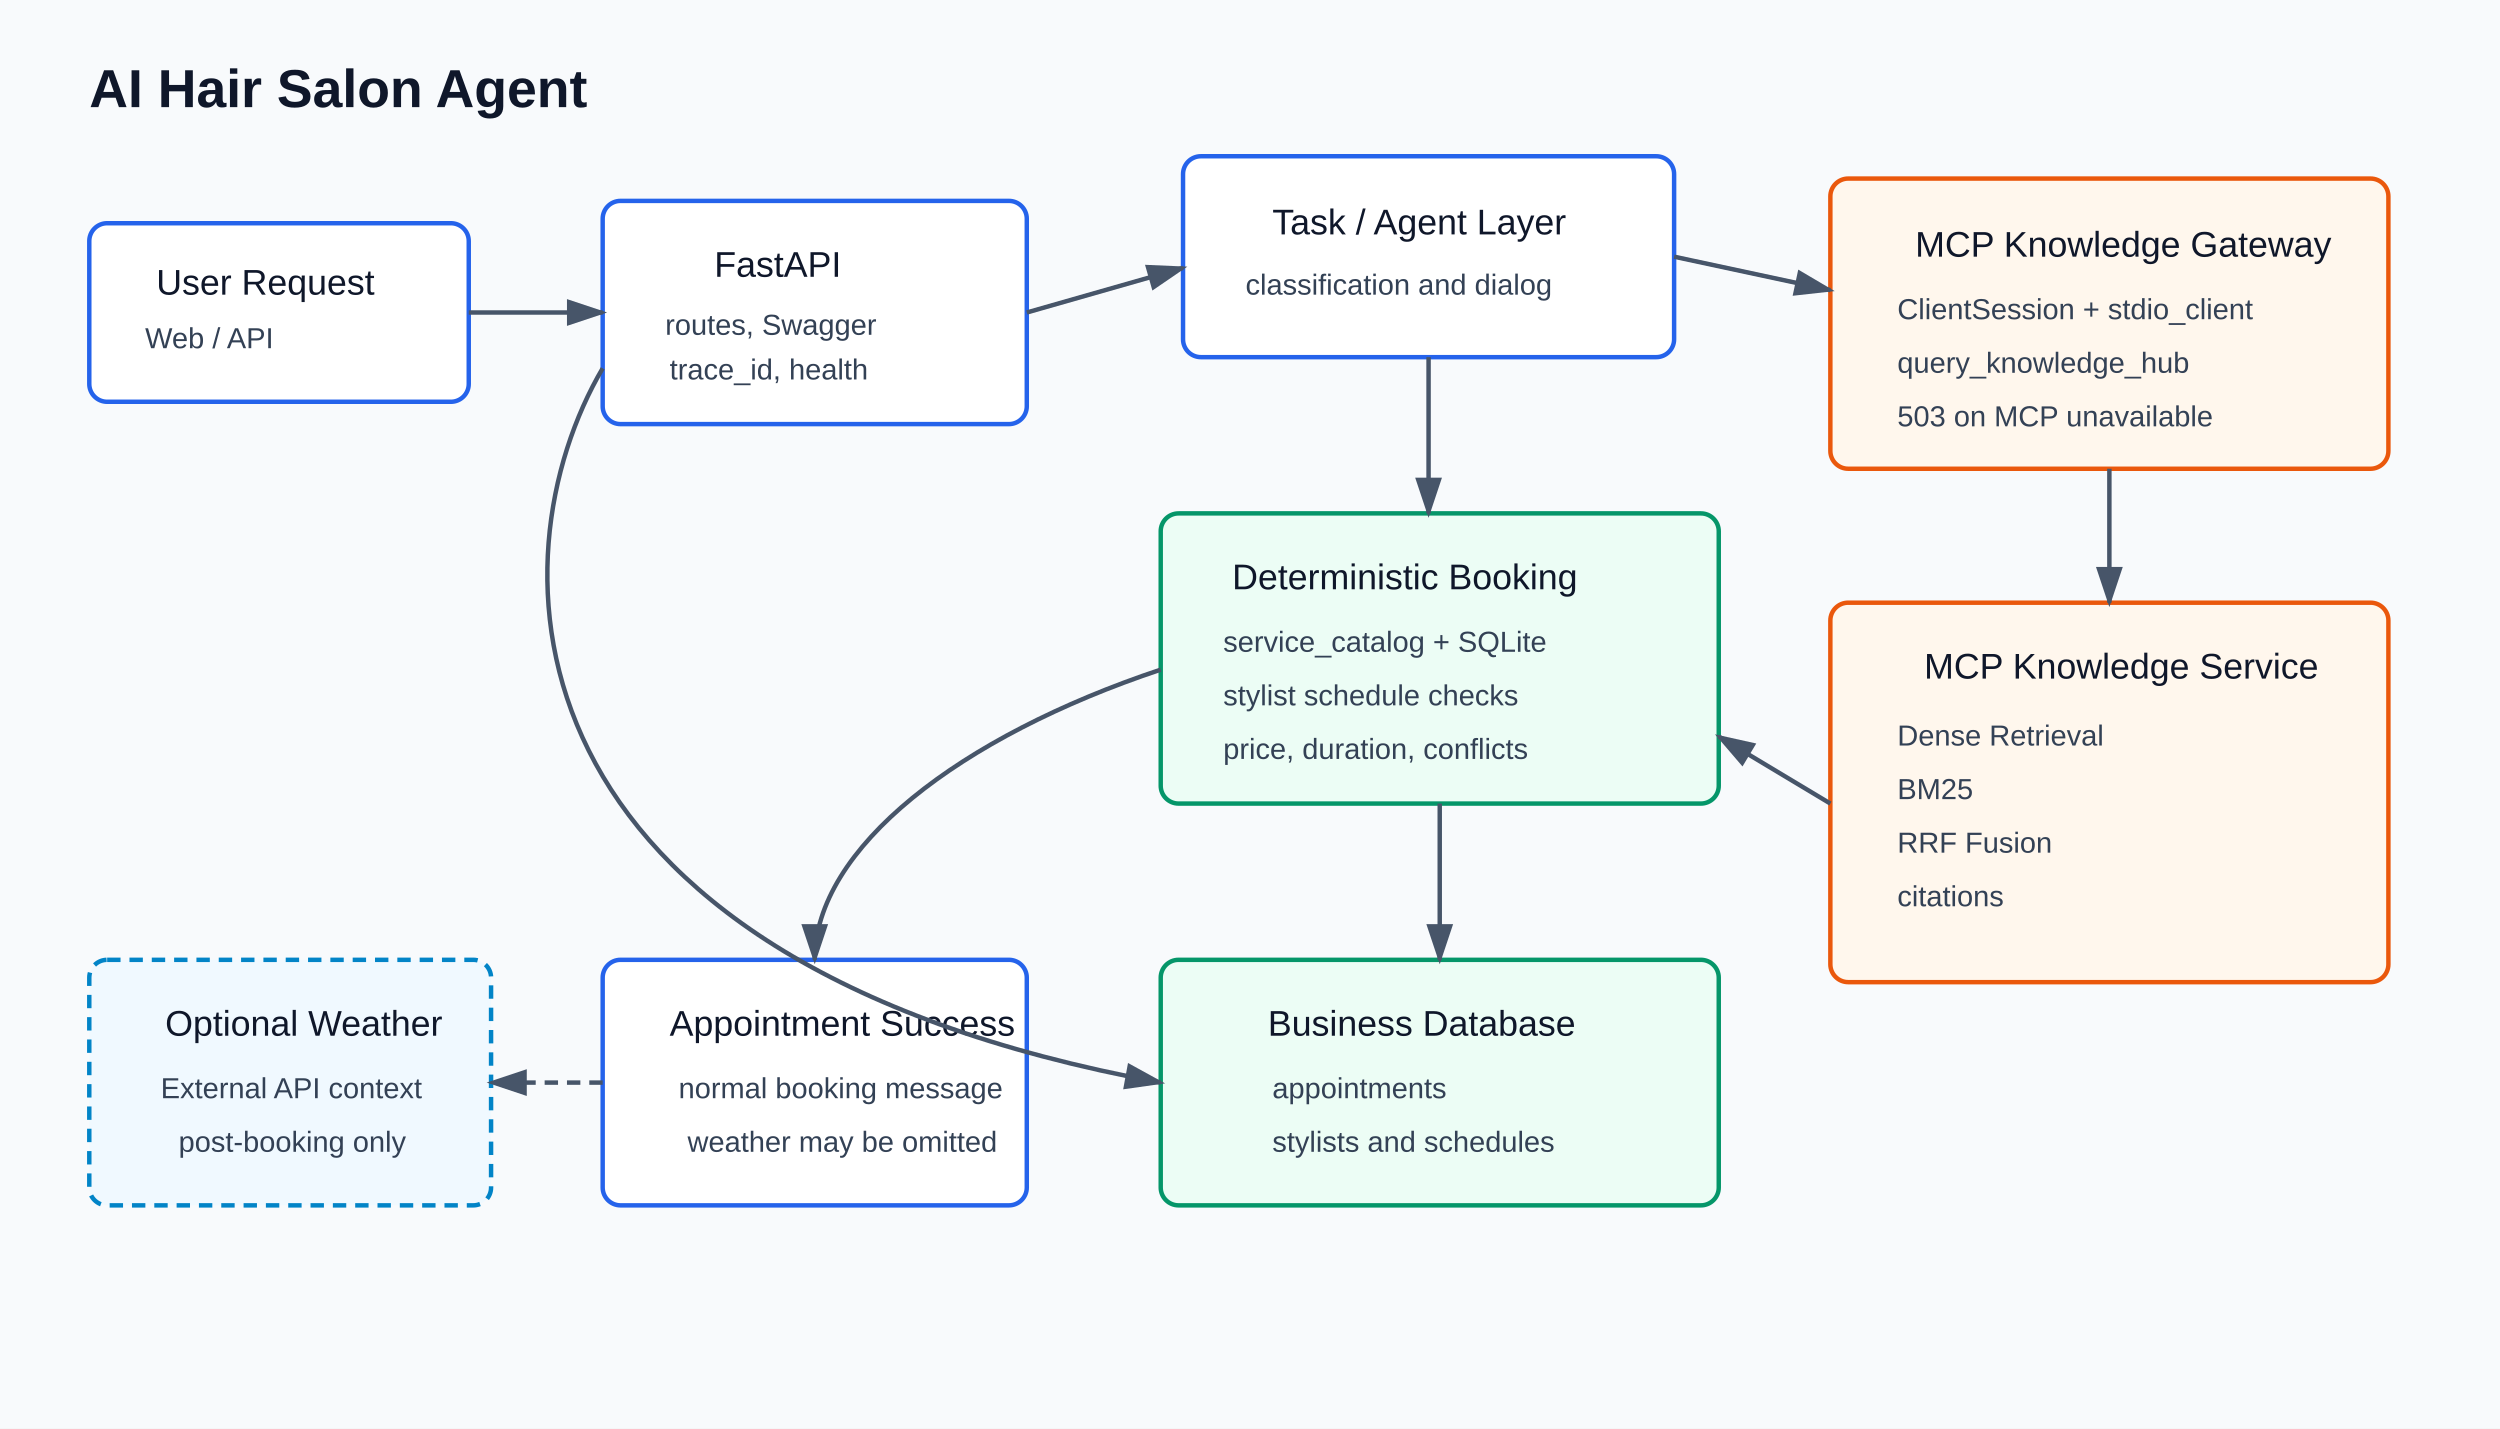
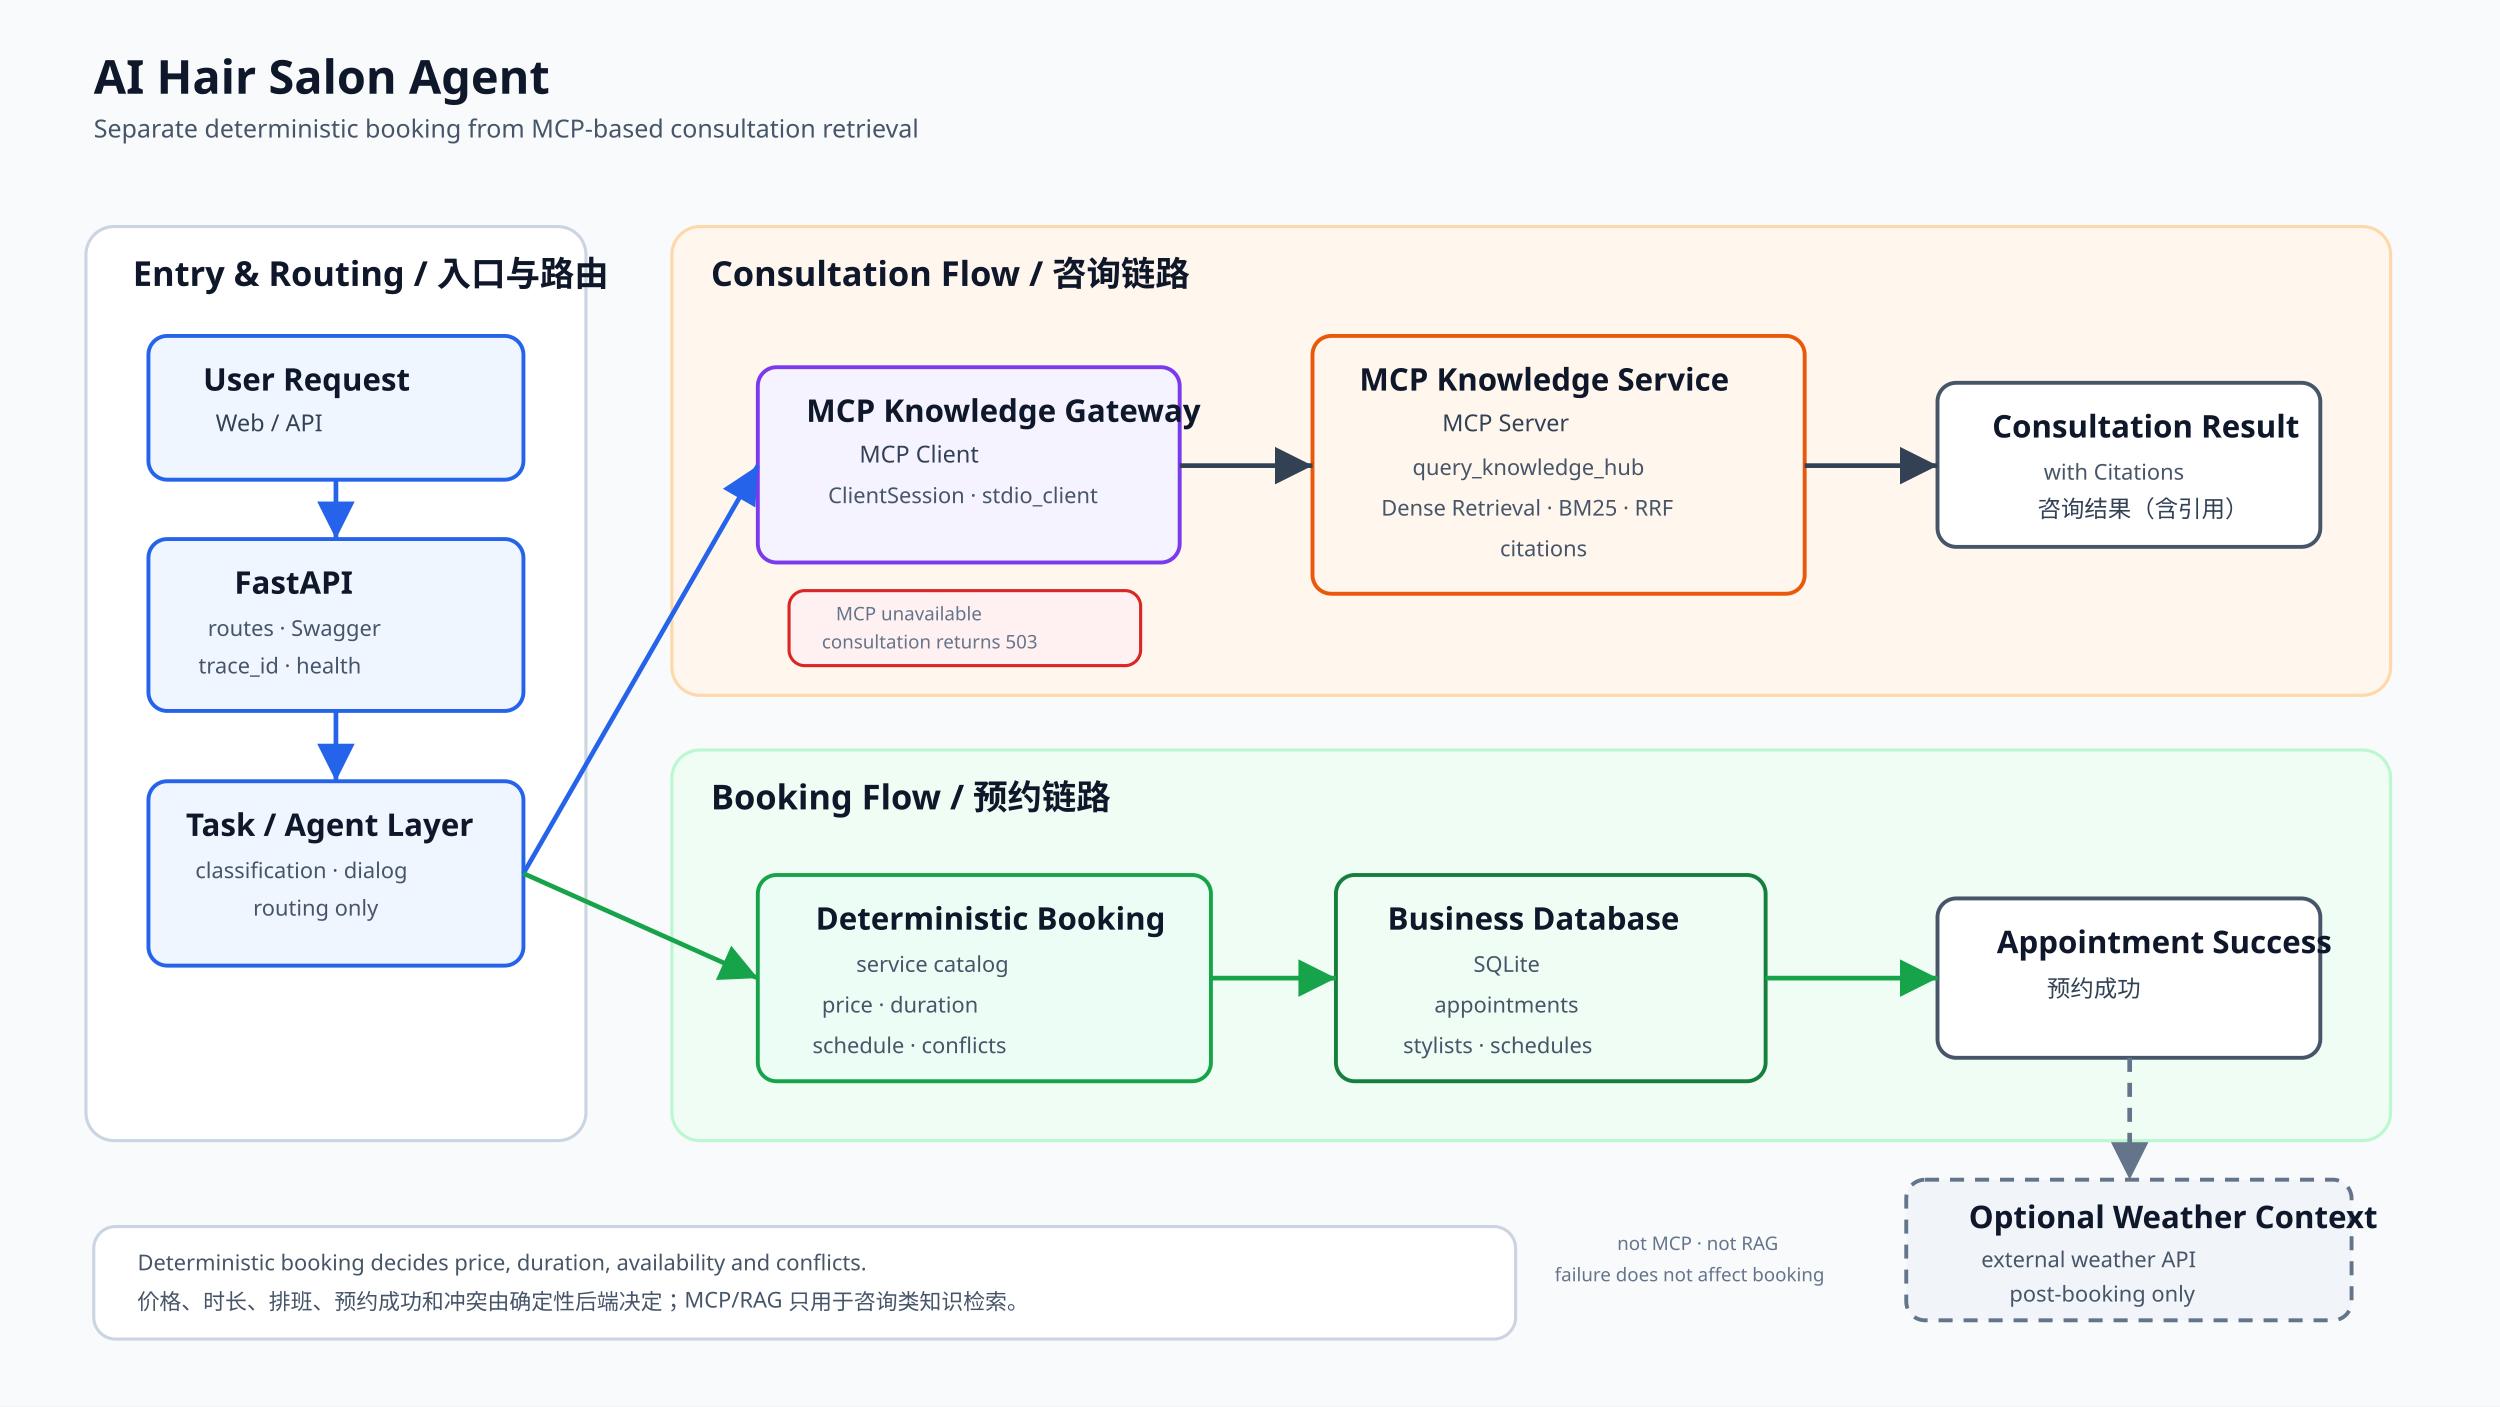
- <svg xmlns="http://www.w3.org/2000/svg" width="1120" height="640" viewBox="0 0 1120 640" role="img" aria-label="AI Hair Salon Agent architecture">
-   <style>
-     .bg { fill: #f8fafc; }
-     .box { fill: #ffffff; stroke: #2563eb; stroke-width: 2; rx: 8; }
-     .service { fill: #ecfdf5; stroke: #059669; stroke-width: 2; rx: 8; }
-     .rag { fill: #fff7ed; stroke: #ea580c; stroke-width: 2; rx: 8; }
-     .optional { fill: #f0f9ff; stroke: #0284c7; stroke-width: 2; stroke-dasharray: 6 4; rx: 8; }
-     .text { font: 16px Arial, sans-serif; fill: #0f172a; }
-     .small { font: 13px Arial, sans-serif; fill: #334155; }
-     .title { font: 24px Arial, sans-serif; font-weight: 700; fill: #0f172a; }
-     .arrow { stroke: #475569; stroke-width: 2; marker-end: url(#arrow); fill: none; }
-     .dashed { stroke-dasharray: 6 4; }
-   </style>
+ <svg xmlns="http://www.w3.org/2000/svg" width="100%" height="auto" viewBox="0 0 1600 900" role="img" aria-labelledby="title desc">
  <defs>
-     <marker id="arrow" markerWidth="10" markerHeight="10" refX="8" refY="3" orient="auto">
-       <path d="M0,0 L0,6 L9,3 z" fill="#475569" />
+     <marker id="arrow" markerWidth="12" markerHeight="12" refX="10" refY="6" orient="auto">
+       <path d="M2,2 L10,6 L2,10 Z" fill="#334155" />
    </marker>
+     <marker id="arrow-blue" markerWidth="12" markerHeight="12" refX="10" refY="6" orient="auto">
+       <path d="M2,2 L10,6 L2,10 Z" fill="#2563eb" />
+     </marker>
+     <marker id="arrow-green" markerWidth="12" markerHeight="12" refX="10" refY="6" orient="auto">
+       <path d="M2,2 L10,6 L2,10 Z" fill="#16a34a" />
+     </marker>
+     <marker id="arrow-weather" markerWidth="12" markerHeight="12" refX="10" refY="6" orient="auto">
+       <path d="M2,2 L10,6 L2,10 Z" fill="#64748b" />
+     </marker>
+     <style>
+       .page { fill: #f8fafc; }
+       .lane-consult { fill: #fff7ed; stroke: #fed7aa; stroke-width: 2; }
+       .lane-booking { fill: #f0fdf4; stroke: #bbf7d0; stroke-width: 2; }
+       .panel { fill: #ffffff; stroke: #cbd5e1; stroke-width: 2; }
+       .entry { fill: #eff6ff; stroke: #2563eb; stroke-width: 2.5; }
+       .client { fill: #f5f3ff; stroke: #7c3aed; stroke-width: 2.5; }
+       .server { fill: #fff7ed; stroke: #ea580c; stroke-width: 2.5; }
+       .booking { fill: #ecfdf5; stroke: #16a34a; stroke-width: 2.5; }
+       .data { fill: #f0fdf4; stroke: #15803d; stroke-width: 2.5; }
+       .result { fill: #ffffff; stroke: #475569; stroke-width: 2.5; }
+       .weather { fill: #f1f5f9; stroke: #64748b; stroke-width: 2.5; stroke-dasharray: 9 7; }
+       .fault { fill: #fff1f2; stroke: #dc2626; stroke-width: 2; }
+       .title { font: 700 30px sans-serif; fill: #0f172a; }
+       .subtitle { font: 16px sans-serif; fill: #475569; }
+       .lane-title { font: 700 22px sans-serif; fill: #0f172a; }
+       .node-title { font: 700 20px sans-serif; fill: #0f172a; }
+       .node-cn { font: 15px sans-serif; fill: #334155; }
+       .small { font: 14px sans-serif; fill: #475569; }
+       .tiny { font: 12px sans-serif; fill: #64748b; }
+       .arrow { fill: none; stroke: #334155; stroke-width: 3; marker-end: url(#arrow); }
+       .arrow-blue { fill: none; stroke: #2563eb; stroke-width: 3; marker-end: url(#arrow-blue); }
+       .arrow-green { fill: none; stroke: #16a34a; stroke-width: 3; marker-end: url(#arrow-green); }
+       .arrow-weather { fill: none; stroke: #64748b; stroke-width: 3; stroke-dasharray: 9 7; marker-end: url(#arrow-weather); }
+     </style>
  </defs>
-   <rect class="bg" x="0" y="0" width="1120" height="640" />
-   <text class="title" x="40" y="48">AI Hair Salon Agent</text>
-   <rect class="box" x="40" y="100" width="170" height="80" />
-   <text class="text" x="70" y="132">User Request</text>
-   <text class="small" x="65" y="156">Web / API</text>
-   <rect class="box" x="270" y="90" width="190" height="100" />
-   <text class="text" x="320" y="124">FastAPI</text>
-   <text class="small" x="298" y="150">routes, Swagger</text>
-   <text class="small" x="300" y="170">trace_id, health</text>
-   <rect class="box" x="530" y="70" width="220" height="90" />
-   <text class="text" x="570" y="105">Task / Agent Layer</text>
-   <text class="small" x="558" y="132">classification and dialog</text>
-   <rect class="service" x="520" y="230" width="250" height="130" />
-   <text class="text" x="552" y="264">Deterministic Booking</text>
-   <text class="small" x="548" y="292">service_catalog + SQLite</text>
-   <text class="small" x="548" y="316">stylist schedule checks</text>
-   <text class="small" x="548" y="340">price, duration, conflicts</text>
-   <rect class="rag" x="820" y="80" width="250" height="130" />
-   <text class="text" x="858" y="115">MCP Knowledge Gateway</text>
-   <text class="small" x="850" y="143">ClientSession + stdio_client</text>
-   <text class="small" x="850" y="167">query_knowledge_hub</text>
-   <text class="small" x="850" y="191">503 on MCP unavailable</text>
-   <rect class="rag" x="820" y="270" width="250" height="170" />
-   <text class="text" x="862" y="304">MCP Knowledge Service</text>
-   <text class="small" x="850" y="334">Dense Retrieval</text>
-   <text class="small" x="850" y="358">BM25</text>
-   <text class="small" x="850" y="382">RRF Fusion</text>
-   <text class="small" x="850" y="406">citations</text>
-   <rect class="service" x="520" y="430" width="250" height="110" />
-   <text class="text" x="568" y="464">Business Database</text>
-   <text class="small" x="570" y="492">appointments</text>
-   <text class="small" x="570" y="516">stylists and schedules</text>
-   <rect class="box" x="270" y="430" width="190" height="110" />
-   <text class="text" x="300" y="464">Appointment Success</text>
-   <text class="small" x="304" y="492">normal booking message</text>
-   <text class="small" x="308" y="516">weather may be omitted</text>
-   <rect class="optional" x="40" y="430" width="180" height="110" />
-   <text class="text" x="74" y="464">Optional Weather</text>
-   <text class="small" x="72" y="492">External API context</text>
-   <text class="small" x="80" y="516">post-booking only</text>
-   <path class="arrow" d="M210 140 L270 140" />
-   <path class="arrow" d="M460 140 L530 120" />
-   <path class="arrow" d="M640 160 L640 230" />
-   <path class="arrow" d="M750 115 L820 130" />
-   <path class="arrow" d="M945 210 L945 270" />
-   <path class="arrow" d="M645 360 L645 430" />
-   <path class="arrow" d="M820 360 L770 330" />
-   <path class="arrow" d="M270 165 C220 250 220 430 520 485" />
-   <path class="arrow" d="M520 300 C430 330 365 380 365 430" />
-   <path class="arrow dashed" d="M270 485 L220 485" />
+   <rect class="page" x="0" y="0" width="1600" height="900" />
+   <text class="title" x="60" y="60">AI Hair Salon Agent</text>
+   <text class="subtitle" x="60" y="88">Separate deterministic booking from MCP-based consultation retrieval</text>
+   <rect class="lane-consult" x="430" y="145" width="1100" height="300" rx="18" />
+   <text class="lane-title" x="455" y="183">Consultation Flow / 咨询链路</text>
+   <rect class="lane-booking" x="430" y="480" width="1100" height="250" rx="18" />
+   <text class="lane-title" x="455" y="518">Booking Flow / 预约链路</text>
+   <rect class="panel" x="55" y="145" width="320" height="585" rx="18" />
+   <text class="lane-title" x="85" y="183">Entry &amp; Routing / 入口与路由</text>
+   <rect class="entry" x="95" y="215" width="240" height="92" rx="12" />
+   <text class="node-title" x="130" y="250">User Request</text>
+   <text class="node-cn" x="138" y="276">Web / API</text>
+   <rect class="entry" x="95" y="345" width="240" height="110" rx="12" />
+   <text class="node-title" x="150" y="380">FastAPI</text>
+   <text class="small" x="133" y="407">routes · Swagger</text>
+   <text class="small" x="127" y="431">trace_id · health</text>
+   <rect class="entry" x="95" y="500" width="240" height="118" rx="12" />
+   <text class="node-title" x="119" y="535">Task / Agent Layer</text>
+   <text class="small" x="125" y="562">classification · dialog</text>
+   <text class="small" x="162" y="586">routing only</text>
+   <path class="arrow-blue" d="M215 307 L215 345" />
+   <path class="arrow-blue" d="M215 455 L215 500" />
+   <rect class="client" x="485" y="235" width="270" height="125" rx="12" />
+   <text class="node-title" x="516" y="270">MCP Knowledge Gateway</text>
+   <text class="node-cn" x="550" y="296">MCP Client</text>
+   <text class="small" x="530" y="322">ClientSession · stdio_client</text>
+   <rect class="server" x="840" y="215" width="315" height="165" rx="12" />
+   <text class="node-title" x="870" y="250">MCP Knowledge Service</text>
+   <text class="node-cn" x="923" y="276">MCP Server</text>
+   <text class="small" x="904" y="304">query_knowledge_hub</text>
+   <text class="small" x="884" y="330">Dense Retrieval · BM25 · RRF</text>
+   <text class="small" x="960" y="356">citations</text>
+   <rect class="result" x="1240" y="245" width="245" height="105" rx="12" />
+   <text class="node-title" x="1275" y="280">Consultation Result</text>
+   <text class="small" x="1308" y="307">with Citations</text>
+   <text class="node-cn" x="1304" y="331">咨询结果（含引用）</text>
+   <rect class="fault" x="505" y="378" width="225" height="48" rx="10" />
+   <text class="tiny" x="535" y="397">MCP unavailable</text>
+   <text class="tiny" x="526" y="415">consultation returns 503</text>
+   <path class="arrow-blue" d="M335 559 L485 298" />
+   <path class="arrow" d="M755 298 L840 298" />
+   <path class="arrow" d="M1155 298 L1240 298" />
+   <rect class="booking" x="485" y="560" width="290" height="132" rx="12" />
+   <text class="node-title" x="522" y="595">Deterministic Booking</text>
+   <text class="small" x="548" y="622">service catalog</text>
+   <text class="small" x="526" y="648">price · duration</text>
+   <text class="small" x="520" y="674">schedule · conflicts</text>
+   <rect class="data" x="855" y="560" width="275" height="132" rx="12" />
+   <text class="node-title" x="888" y="595">Business Database</text>
+   <text class="small" x="943" y="622">SQLite</text>
+   <text class="small" x="918" y="648">appointments</text>
+   <text class="small" x="898" y="674">stylists · schedules</text>
+   <rect class="result" x="1240" y="575" width="245" height="102" rx="12" />
+   <text class="node-title" x="1278" y="610">Appointment Success</text>
+   <text class="node-cn" x="1310" y="638">预约成功</text>
+   <rect class="weather" x="1220" y="755" width="285" height="90" rx="12" />
+   <text class="node-title" x="1260" y="786">Optional Weather Context</text>
+   <text class="small" x="1268" y="811">external weather API</text>
+   <text class="small" x="1286" y="833">post-booking only</text>
+   <text class="tiny" x="1035" y="800">not MCP · not RAG</text>
+   <text class="tiny" x="995" y="820">failure does not affect booking</text>
+   <path class="arrow-green" d="M335 559 L485 626" />
+   <path class="arrow-green" d="M775 626 L855 626" />
+   <path class="arrow-green" d="M1130 626 L1240 626" />
+   <path class="arrow-weather" d="M1363 677 L1363 755" />
+   <rect class="panel" x="60" y="785" width="910" height="72" rx="14" />
+   <text class="small" x="88" y="813">Deterministic booking decides price, duration, availability and conflicts.</text>
+   <text class="small" x="88" y="838">价格、时长、排班、预约成功和冲突由确定性后端决定；MCP/RAG 只用于咨询类知识检索。</text>
</svg>
